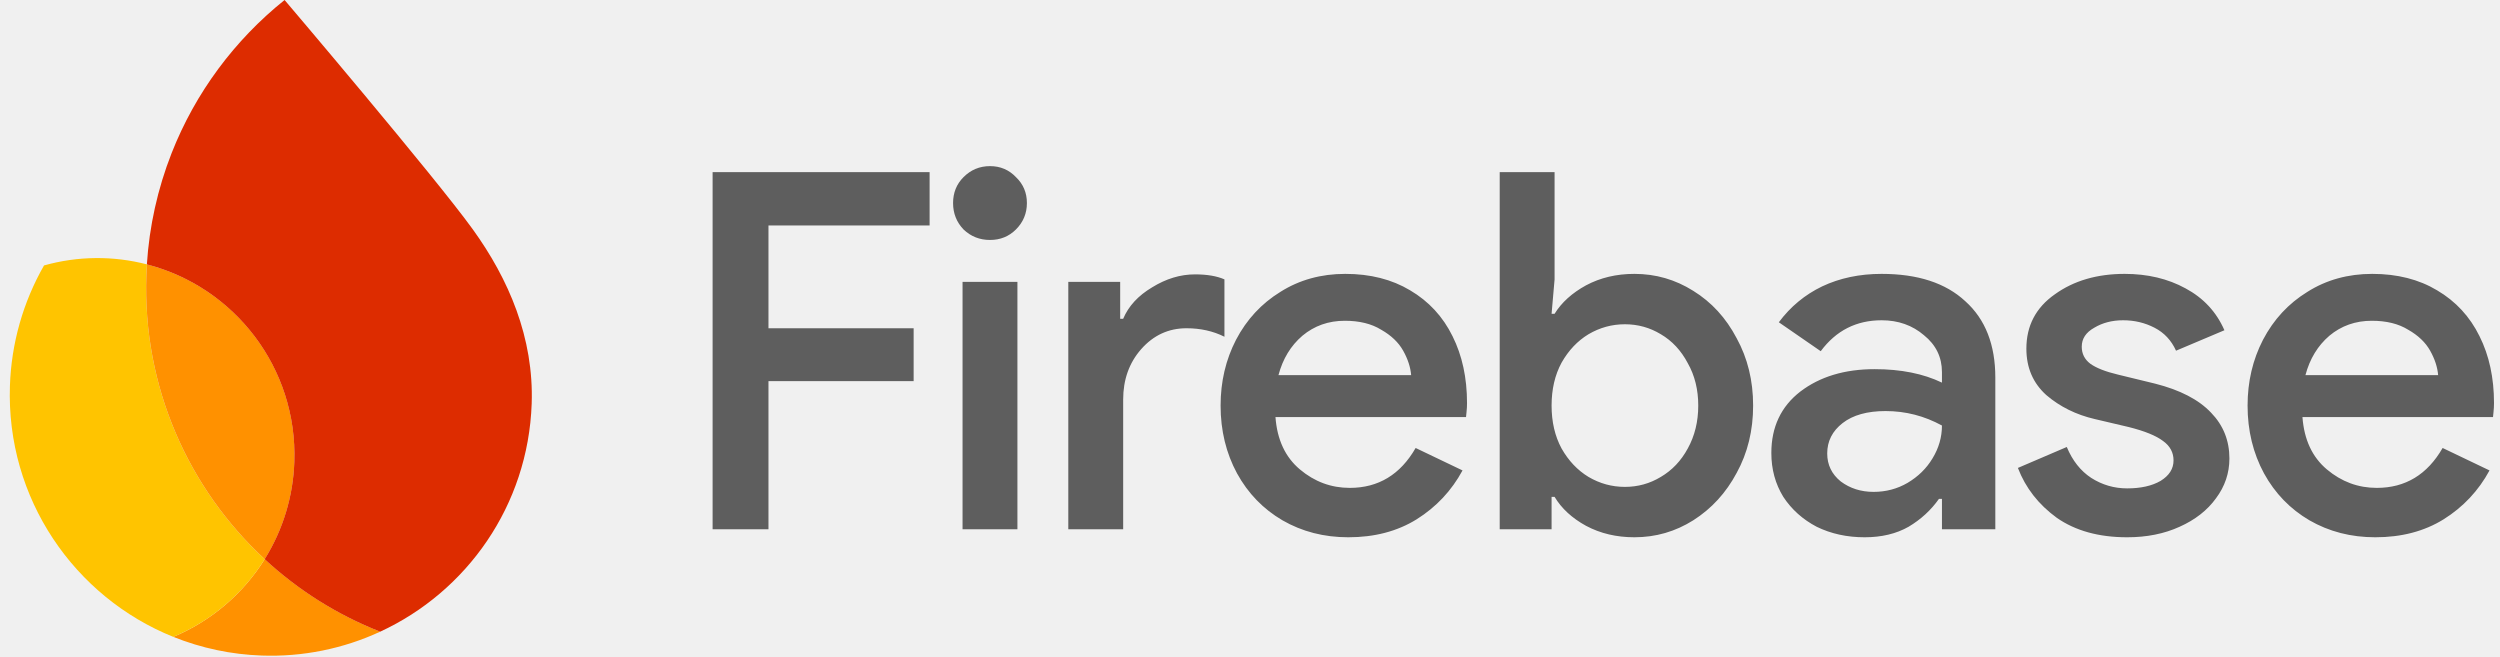
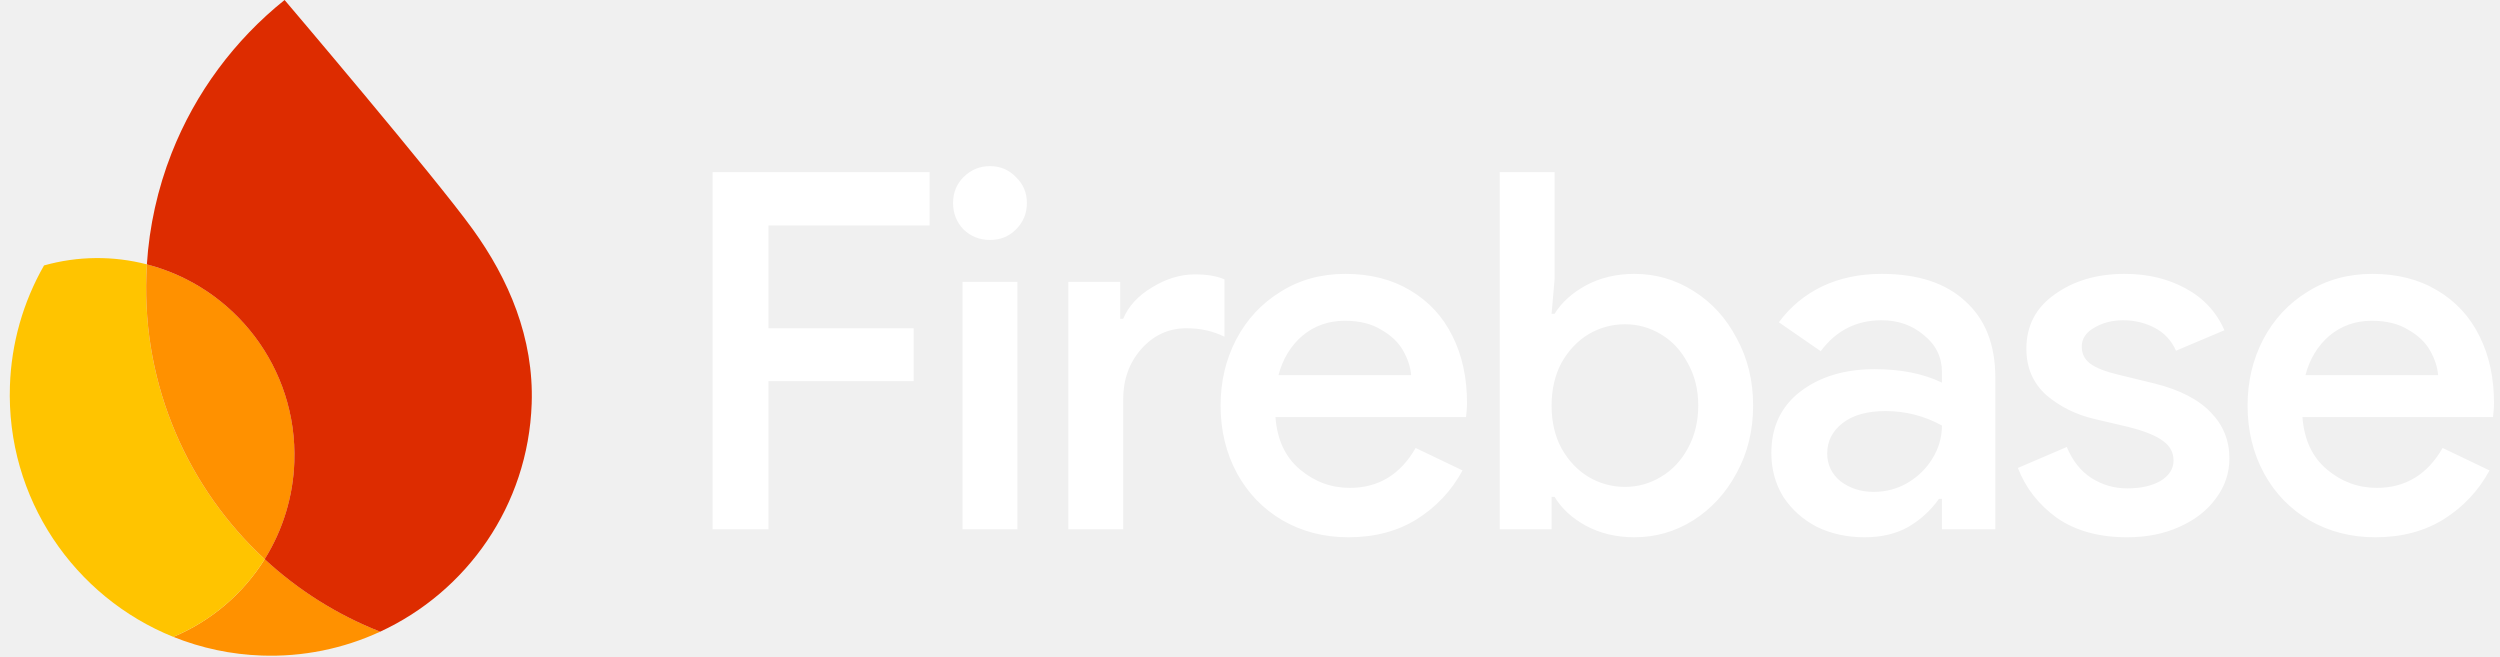
<svg xmlns="http://www.w3.org/2000/svg" fill="none" height="657" viewBox="1.378 1.335 741.391 195.776" width="2500">
-   <path d="m707.39 161.434c-7.234 0-13.775-1.685-19.622-5.055-5.747-3.369-10.256-8.027-13.527-13.973-3.27-6.045-4.905-12.783-4.905-20.216 0-7.135 1.536-13.676 4.608-19.622 3.171-6.045 7.581-10.801 13.23-14.27 5.648-3.567 12.09-5.351 19.324-5.351 7.433 0 13.874 1.635 19.325 4.905 5.549 3.27 9.761 7.83 12.635 13.676 2.874 5.748 4.311 12.387 4.311 19.919 0 .892-.05 1.784-.149 2.676-.099.891-.149 1.387-.149 1.486h-56.784c.496 6.739 2.924 11.942 7.284 15.608 4.361 3.667 9.315 5.5 14.865 5.5 8.523 0 15.063-3.964 19.622-11.892l13.973 6.69c-3.271 6.045-7.829 10.9-13.676 14.567-5.748 3.568-12.536 5.352-20.365 5.352zm18.73-48.311c-.198-2.379-.991-4.807-2.378-7.284-1.388-2.478-3.568-4.559-6.541-6.244-2.874-1.783-6.491-2.675-10.851-2.675-4.856 0-9.068 1.486-12.636 4.459-3.468 2.973-5.846 6.888-7.135 11.744zm-92.671 48.311c-8.424 0-15.41-1.933-20.96-5.798-5.45-3.964-9.315-8.919-11.594-14.865l14.567-6.243c1.685 4.063 4.113 7.135 7.284 9.216 3.27 2.081 6.838 3.122 10.703 3.122 4.063 0 7.383-.743 9.959-2.23 2.577-1.585 3.865-3.617 3.865-6.094 0-2.379-1.04-4.311-3.122-5.798-2.081-1.585-5.5-2.973-10.256-4.162l-10.109-2.378c-5.549-1.289-10.355-3.667-14.418-7.135-3.964-3.568-5.946-8.176-5.946-13.825 0-6.838 2.824-12.239 8.473-16.203 5.648-4.063 12.585-6.094 20.81-6.094 6.838 0 12.883 1.437 18.136 4.31 5.351 2.874 9.216 7.037 11.594 12.487l-14.419 6.095c-1.387-3.072-3.518-5.352-6.392-6.838-2.874-1.487-5.995-2.23-9.364-2.23-3.271 0-6.145.743-8.622 2.23-2.478 1.387-3.716 3.27-3.716 5.649 0 2.081.842 3.765 2.527 5.054 1.783 1.288 4.558 2.378 8.324 3.27l11 2.676c7.432 1.882 12.982 4.756 16.649 8.621 3.666 3.766 5.5 8.325 5.5 13.676 0 4.36-1.338 8.324-4.014 11.892-2.576 3.567-6.193 6.392-10.851 8.473-4.559 2.081-9.761 3.122-15.608 3.122zm-78.226 0c-5.252 0-10.009-1.041-14.27-3.122-4.162-2.18-7.482-5.153-9.96-8.919-2.378-3.865-3.567-8.225-3.567-13.081 0-7.73 2.874-13.825 8.621-18.284 5.847-4.46 13.23-6.689 22.149-6.689 7.829 0 14.518 1.338 20.068 4.013v-3.121c0-4.46-1.784-8.126-5.352-11-3.468-2.973-7.68-4.46-12.635-4.46-7.531 0-13.576 3.072-18.135 9.216l-12.486-8.621c3.468-4.658 7.779-8.225 12.932-10.703 5.252-2.477 11.149-3.716 17.689-3.716 10.802 0 19.126 2.725 24.973 8.176 5.946 5.35 8.919 12.932 8.919 22.743v45.189h-15.905v-9.067h-.892c-2.378 3.369-5.401 6.144-9.068 8.324-3.666 2.081-8.027 3.122-13.081 3.122zm2.676-13.528c3.667 0 7.036-.891 10.108-2.675 3.171-1.883 5.649-4.311 7.432-7.284 1.883-3.072 2.825-6.342 2.825-9.811-5.252-2.874-10.852-4.311-16.798-4.311-5.45 0-9.711 1.189-12.783 3.568-3.072 2.378-4.608 5.401-4.608 9.067 0 3.37 1.337 6.145 4.013 8.325 2.775 2.081 6.045 3.121 9.811 3.121zm-71.281 13.527c-5.352 0-10.158-1.139-14.419-3.419-4.162-2.279-7.284-5.153-9.365-8.621h-.892v9.662h-15.46v-106.433h16.352v31.96l-.892 10.256h.892c2.081-3.369 5.203-6.193 9.365-8.473 4.261-2.279 9.067-3.419 14.419-3.419 6.342 0 12.189 1.685 17.54 5.055 5.451 3.369 9.762 8.076 12.933 14.121 3.27 5.946 4.905 12.635 4.905 20.068 0 7.432-1.635 14.122-4.905 20.067-3.171 5.946-7.482 10.654-12.933 14.122-5.351 3.37-11.198 5.054-17.54 5.054zm-2.825-15.013c3.865 0 7.433-.991 10.703-2.973 3.369-1.982 6.045-4.807 8.027-8.473 2.081-3.766 3.122-8.027 3.122-12.784s-1.041-8.969-3.122-12.635c-1.982-3.766-4.658-6.64-8.027-8.622-3.27-1.982-6.838-2.973-10.703-2.973s-7.482.991-10.851 2.973c-3.27 1.982-5.946 4.806-8.027 8.473-1.982 3.667-2.973 7.928-2.973 12.784s.991 9.117 2.973 12.784c2.081 3.666 4.757 6.491 8.027 8.473 3.369 1.982 6.986 2.973 10.851 2.973zm-82.428 15.014c-7.235 0-13.775-1.685-19.622-5.055-5.748-3.369-10.257-8.027-13.527-13.973-3.27-6.045-4.905-12.783-4.905-20.216 0-7.135 1.536-13.676 4.608-19.622 3.171-6.045 7.581-10.801 13.229-14.27 5.649-3.567 12.091-5.351 19.325-5.351 7.432 0 13.874 1.635 19.324 4.905 5.55 3.27 9.762 7.83 12.635 13.676 2.874 5.748 4.311 12.387 4.311 19.919 0 .892-.049 1.784-.148 2.676-.1.891-.149 1.387-.149 1.486h-56.784c.495 6.739 2.923 11.942 7.284 15.608 4.36 3.667 9.315 5.5 14.865 5.5 8.522 0 15.063-3.964 19.621-11.892l13.973 6.69c-3.27 6.045-7.828 10.9-13.675 14.567-5.748 3.568-12.536 5.352-20.365 5.352zm18.73-48.311c-.199-2.379-.991-4.807-2.379-7.284-1.387-2.478-3.567-4.559-6.54-6.244-2.874-1.783-6.491-2.675-10.852-2.675-4.856 0-9.067 1.486-12.635 4.459-3.468 2.973-5.847 6.888-7.135 11.744zm-102.165-27.798h15.459v11h.892c1.586-3.766 4.46-6.887 8.622-9.365 4.162-2.576 8.423-3.865 12.784-3.865 3.567 0 6.491.496 8.77 1.487v17.095c-3.37-1.685-7.135-2.527-11.297-2.527-5.352 0-9.861 2.081-13.528 6.243-3.567 4.063-5.351 9.067-5.351 15.013v38.649h-16.351zm-23.336-12.487c-3.072 0-5.698-1.04-7.879-3.121-2.081-2.18-3.121-4.807-3.121-7.879s1.04-5.648 3.121-7.73c2.181-2.18 4.807-3.27 7.879-3.27s5.648 1.09 7.73 3.27c2.18 2.082 3.27 4.658 3.27 7.73s-1.09 5.699-3.27 7.879c-2.082 2.08-4.658 3.121-7.73 3.121zm-8.176 12.487h16.351v73.73h-16.351zm-74.48-32.703h64.662v15.906h-48.014v30.621h43.257v15.757h-43.257v44.149h-16.648z" fill="#5e5e5e" />
+   <path d="m707.39 161.434c-7.234 0-13.775-1.685-19.622-5.055-5.747-3.369-10.256-8.027-13.527-13.973-3.27-6.045-4.905-12.783-4.905-20.216 0-7.135 1.536-13.676 4.608-19.622 3.171-6.045 7.581-10.801 13.23-14.27 5.648-3.567 12.09-5.351 19.324-5.351 7.433 0 13.874 1.635 19.325 4.905 5.549 3.27 9.761 7.83 12.635 13.676 2.874 5.748 4.311 12.387 4.311 19.919 0 .892-.05 1.784-.149 2.676-.099.891-.149 1.387-.149 1.486h-56.784c.496 6.739 2.924 11.942 7.284 15.608 4.361 3.667 9.315 5.5 14.865 5.5 8.523 0 15.063-3.964 19.622-11.892l13.973 6.69c-3.271 6.045-7.829 10.9-13.676 14.567-5.748 3.568-12.536 5.352-20.365 5.352zm18.73-48.311c-.198-2.379-.991-4.807-2.378-7.284-1.388-2.478-3.568-4.559-6.541-6.244-2.874-1.783-6.491-2.675-10.851-2.675-4.856 0-9.068 1.486-12.636 4.459-3.468 2.973-5.846 6.888-7.135 11.744zm-92.671 48.311c-8.424 0-15.41-1.933-20.96-5.798-5.45-3.964-9.315-8.919-11.594-14.865l14.567-6.243c1.685 4.063 4.113 7.135 7.284 9.216 3.27 2.081 6.838 3.122 10.703 3.122 4.063 0 7.383-.743 9.959-2.23 2.577-1.585 3.865-3.617 3.865-6.094 0-2.379-1.04-4.311-3.122-5.798-2.081-1.585-5.5-2.973-10.256-4.162l-10.109-2.378c-5.549-1.289-10.355-3.667-14.418-7.135-3.964-3.568-5.946-8.176-5.946-13.825 0-6.838 2.824-12.239 8.473-16.203 5.648-4.063 12.585-6.094 20.81-6.094 6.838 0 12.883 1.437 18.136 4.31 5.351 2.874 9.216 7.037 11.594 12.487l-14.419 6.095c-1.387-3.072-3.518-5.352-6.392-6.838-2.874-1.487-5.995-2.23-9.364-2.23-3.271 0-6.145.743-8.622 2.23-2.478 1.387-3.716 3.27-3.716 5.649 0 2.081.842 3.765 2.527 5.054 1.783 1.288 4.558 2.378 8.324 3.27l11 2.676c7.432 1.882 12.982 4.756 16.649 8.621 3.666 3.766 5.5 8.325 5.5 13.676 0 4.36-1.338 8.324-4.014 11.892-2.576 3.567-6.193 6.392-10.851 8.473-4.559 2.081-9.761 3.122-15.608 3.122zm-78.226 0c-5.252 0-10.009-1.041-14.27-3.122-4.162-2.18-7.482-5.153-9.96-8.919-2.378-3.865-3.567-8.225-3.567-13.081 0-7.73 2.874-13.825 8.621-18.284 5.847-4.46 13.23-6.689 22.149-6.689 7.829 0 14.518 1.338 20.068 4.013v-3.121c0-4.46-1.784-8.126-5.352-11-3.468-2.973-7.68-4.46-12.635-4.46-7.531 0-13.576 3.072-18.135 9.216l-12.486-8.621c3.468-4.658 7.779-8.225 12.932-10.703 5.252-2.477 11.149-3.716 17.689-3.716 10.802 0 19.126 2.725 24.973 8.176 5.946 5.35 8.919 12.932 8.919 22.743v45.189h-15.905v-9.067h-.892c-2.378 3.369-5.401 6.144-9.068 8.324-3.666 2.081-8.027 3.122-13.081 3.122zm2.676-13.528c3.667 0 7.036-.891 10.108-2.675 3.171-1.883 5.649-4.311 7.432-7.284 1.883-3.072 2.825-6.342 2.825-9.811-5.252-2.874-10.852-4.311-16.798-4.311-5.45 0-9.711 1.189-12.783 3.568-3.072 2.378-4.608 5.401-4.608 9.067 0 3.37 1.337 6.145 4.013 8.325 2.775 2.081 6.045 3.121 9.811 3.121zm-71.281 13.527c-5.352 0-10.158-1.139-14.419-3.419-4.162-2.279-7.284-5.153-9.365-8.621h-.892v9.662h-15.46v-106.433h16.352v31.96l-.892 10.256h.892c2.081-3.369 5.203-6.193 9.365-8.473 4.261-2.279 9.067-3.419 14.419-3.419 6.342 0 12.189 1.685 17.54 5.055 5.451 3.369 9.762 8.076 12.933 14.121 3.27 5.946 4.905 12.635 4.905 20.068 0 7.432-1.635 14.122-4.905 20.067-3.171 5.946-7.482 10.654-12.933 14.122-5.351 3.37-11.198 5.054-17.54 5.054zm-2.825-15.013c3.865 0 7.433-.991 10.703-2.973 3.369-1.982 6.045-4.807 8.027-8.473 2.081-3.766 3.122-8.027 3.122-12.784s-1.041-8.969-3.122-12.635c-1.982-3.766-4.658-6.64-8.027-8.622-3.27-1.982-6.838-2.973-10.703-2.973s-7.482.991-10.851 2.973c-3.27 1.982-5.946 4.806-8.027 8.473-1.982 3.667-2.973 7.928-2.973 12.784s.991 9.117 2.973 12.784c2.081 3.666 4.757 6.491 8.027 8.473 3.369 1.982 6.986 2.973 10.851 2.973zm-82.428 15.014c-7.235 0-13.775-1.685-19.622-5.055-5.748-3.369-10.257-8.027-13.527-13.973-3.27-6.045-4.905-12.783-4.905-20.216 0-7.135 1.536-13.676 4.608-19.622 3.171-6.045 7.581-10.801 13.229-14.27 5.649-3.567 12.091-5.351 19.325-5.351 7.432 0 13.874 1.635 19.324 4.905 5.55 3.27 9.762 7.83 12.635 13.676 2.874 5.748 4.311 12.387 4.311 19.919 0 .892-.049 1.784-.148 2.676-.1.891-.149 1.387-.149 1.486h-56.784c.495 6.739 2.923 11.942 7.284 15.608 4.36 3.667 9.315 5.5 14.865 5.5 8.522 0 15.063-3.964 19.621-11.892l13.973 6.69c-3.27 6.045-7.828 10.9-13.675 14.567-5.748 3.568-12.536 5.352-20.365 5.352zm18.73-48.311c-.199-2.379-.991-4.807-2.379-7.284-1.387-2.478-3.567-4.559-6.54-6.244-2.874-1.783-6.491-2.675-10.852-2.675-4.856 0-9.067 1.486-12.635 4.459-3.468 2.973-5.847 6.888-7.135 11.744zm-102.165-27.798h15.459v11h.892c1.586-3.766 4.46-6.887 8.622-9.365 4.162-2.576 8.423-3.865 12.784-3.865 3.567 0 6.491.496 8.77 1.487v17.095c-3.37-1.685-7.135-2.527-11.297-2.527-5.352 0-9.861 2.081-13.528 6.243-3.567 4.063-5.351 9.067-5.351 15.013v38.649h-16.351zm-23.336-12.487c-3.072 0-5.698-1.04-7.879-3.121-2.081-2.18-3.121-4.807-3.121-7.879s1.04-5.648 3.121-7.73c2.181-2.18 4.807-3.27 7.879-3.27s5.648 1.09 7.73 3.27c2.18 2.082 3.27 4.658 3.27 7.73s-1.09 5.699-3.27 7.879c-2.082 2.08-4.658 3.121-7.73 3.121zm-8.176 12.487h16.351v73.73h-16.351zm-74.48-32.703h64.662v15.906h-48.014v30.621h43.257v15.757h-43.257v44.149h-16.648z" fill="#ffffff" />
  <path d="m51.227 191.109a77.714 77.714 0 0 0 26.359 5.568 77.468 77.468 0 0 0 35.304-7.116 109.954 109.954 0 0 1 -34.417-21.609c-6.438 10.308-15.96 18.449-27.245 23.157z" fill="#ff9100" />
  <path d="m78.471 167.955c-22.67-20.967-36.423-51.314-35.261-84.6.038-1.08.095-2.16.162-3.24a58.722 58.722 0 0 0 -30.661.32 77.424 77.424 0 0 0 -10.159 35.793c-1.174 33.624 19.173 63.003 48.674 74.884a58.878 58.878 0 0 0 27.245-23.157z" fill="#ffc400" />
  <path d="m78.472 167.954c5.27-8.435 8.467-18.324 8.839-28.978.978-28.026-17.862-52.135-43.939-58.862-.066 1.08-.123 2.16-.161 3.24-1.162 33.286 12.59 63.633 35.261 84.6z" fill="#ff9100" />
  <path d="m84.394 1.335c-14.85 11.898-26.578 27.586-33.674 45.659a109.67 109.67 0 0 0 -7.36 33.127c26.076 6.727 44.917 30.836 43.938 58.862a58.48 58.48 0 0 1 -8.838 28.978 109.787 109.787 0 0 0 34.417 21.609c25.79-11.921 44.088-37.574 45.148-67.916.686-19.659-6.867-37.18-17.54-51.969-11.271-15.64-56.09-68.35-56.09-68.35z" fill="#dd2c00" />
</svg>
